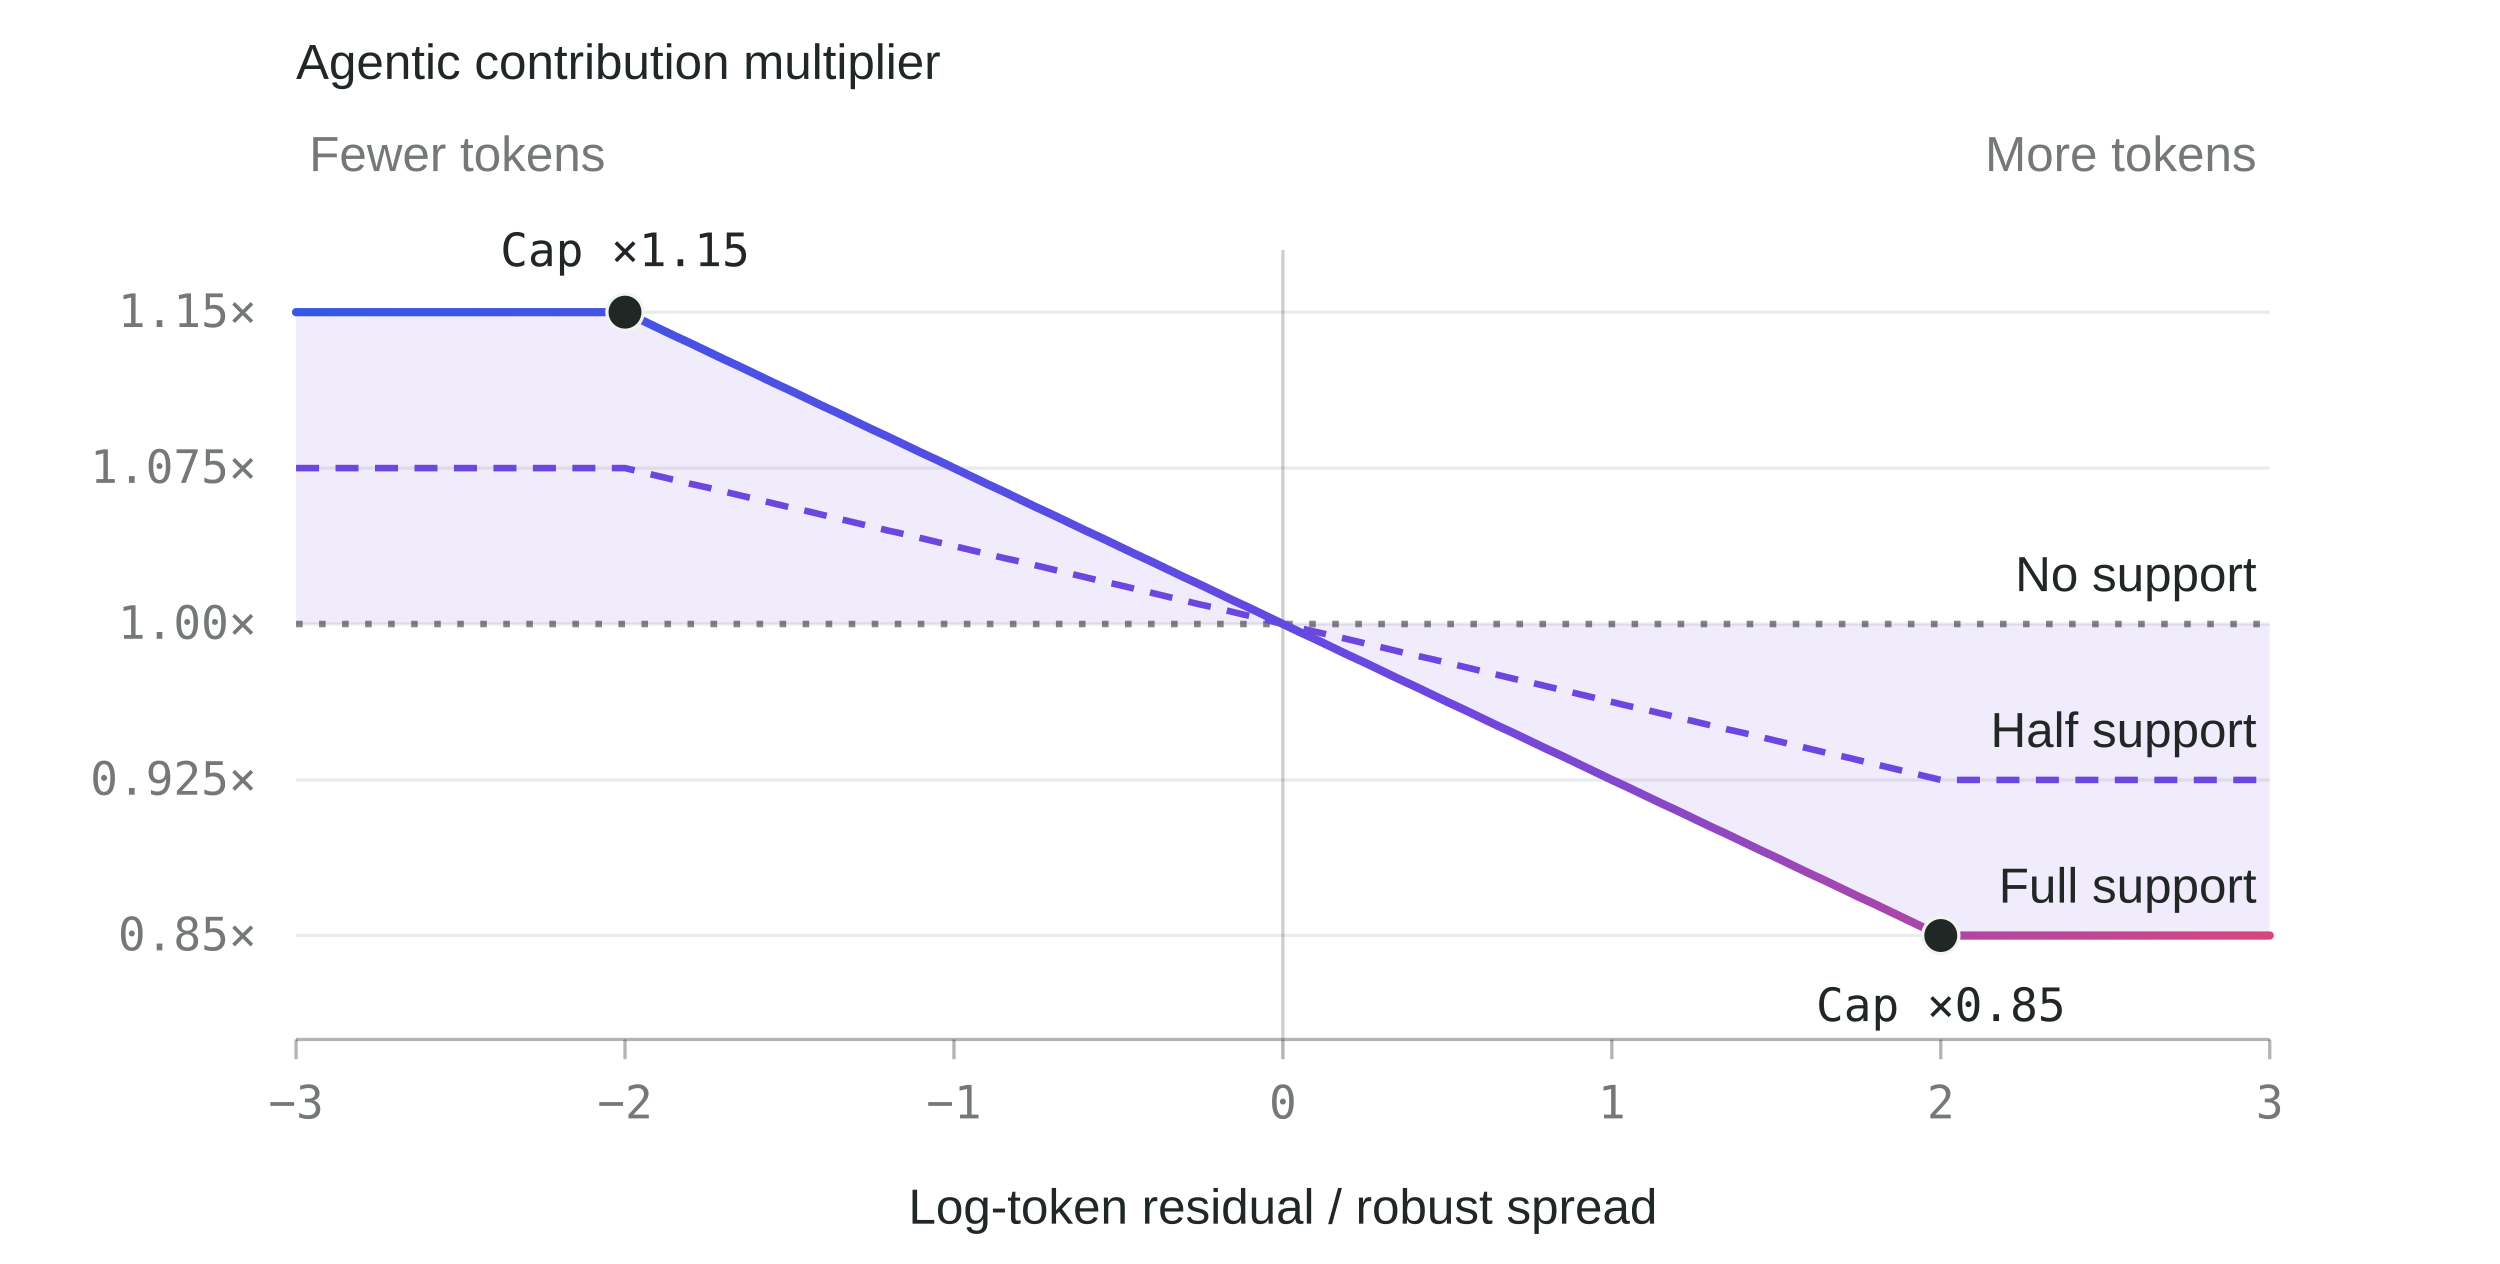
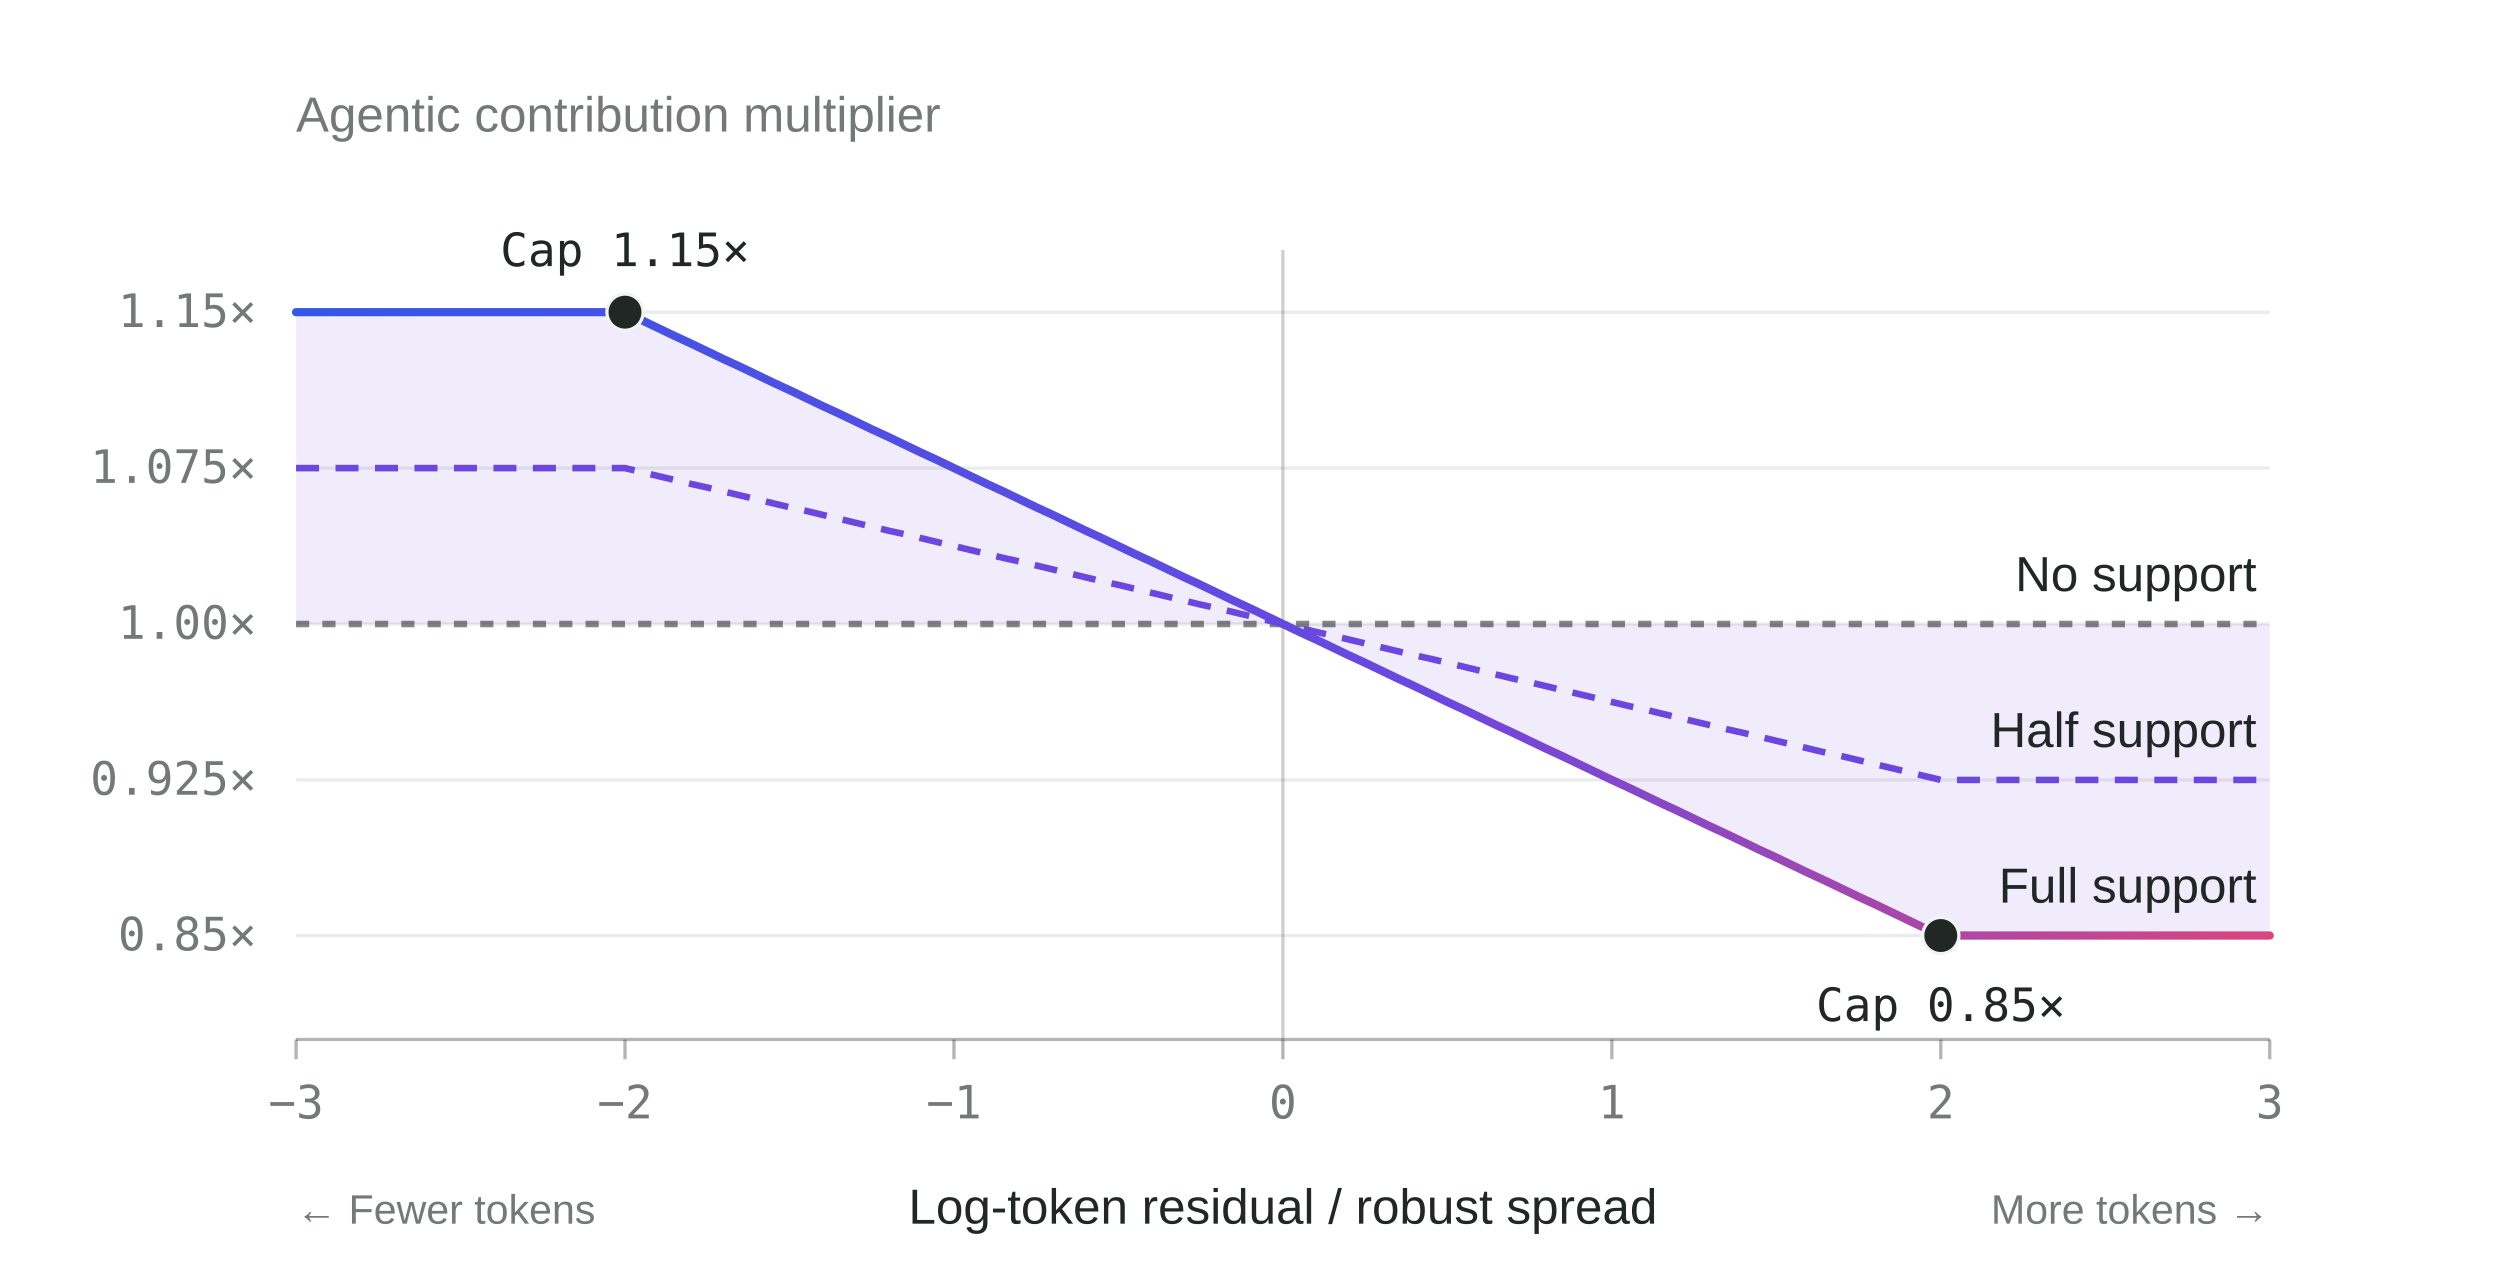
<svg xmlns="http://www.w3.org/2000/svg" viewBox="0 0 760 384" role="img" aria-labelledby="title desc">
  <style>
text{font-family:"Avenir Next","Segoe UI",Arial,sans-serif;font-size:15px;fill:#202724}
.num{font-family:"SFMono-Regular","SF Mono",Menlo,Consolas,monospace;font-size:14px}
.small{font-size:12.5px}.big{font-size:18px}.strong{font-weight:600}
.muted{fill-opacity:.62}.faint{opacity:.4}.half{opacity:.5}
.grid{fill:none;stroke:#202724;stroke-opacity:.09}
.guide{fill:none;stroke:#202724;stroke-opacity:.22}
.axis{fill:none;stroke:#202724;stroke-opacity:.34}
.ink{fill:#202724}.ink-line{fill:none;stroke:#202724}.ink-wash{fill:#202724;fill-opacity:.08}
.ring{stroke:#f2f4f2;stroke-width:2;paint-order:stroke}.gap{stroke:#f2f4f2;stroke-width:2}
.violet{fill:#6b47e0}.violet-line{fill:none;stroke:#6b47e0}.violet-wash{fill:#6b47e0;fill-opacity:.14}
.rose{fill:#c93f78}.rose-line{fill:none;stroke:#c93f78}.rose-wash{fill:#c93f78;fill-opacity:.14}
.amber{fill:#a8740c}.amber-line{fill:none;stroke:#a8740c}.amber-wash{fill:#a8740c;fill-opacity:.16}
.h0{stop-color:#3557e6}.h1{stop-color:#6b47e0}.h2{stop-color:#d9467f}
.land0{stop-color:#6b47e0;stop-opacity:.12}.land1{stop-color:#6b47e0;stop-opacity:.01}
.halo{opacity:0}
.m{font-size:1.12em}.mr,.mi,.mb{font-family:"KaTeX_Main","Latin Modern Roman","STIX Two Text","Cambria","Times New Roman",serif;font-style:normal;font-weight:400}.mb{font-weight:700}.mi{font-family:"KaTeX_Math","Latin Modern Math","STIX Two Text","Cambria Math","Times New Roman",serif;font-style:italic}
@media (prefers-color-scheme:dark){
text{fill:#f2f3ed}.muted{fill-opacity:.58}
.grid{stroke:#f2f3ed;stroke-opacity:.08}.guide{stroke:#f2f3ed;stroke-opacity:.2}.axis{stroke:#f2f3ed;stroke-opacity:.3}
.ink{fill:#f2f3ed}.ink-line{stroke:#f2f3ed}.ink-wash{fill:#f2f3ed;fill-opacity:.1}
.ring{stroke:#0b1016}.gap{stroke:#0b1016}
.violet{fill:#8f6bff}.violet-line{stroke:#8f6bff}.violet-wash{fill:#8f6bff;fill-opacity:.22}
.rose{fill:#e06296}.rose-line{stroke:#e06296}.rose-wash{fill:#e06296;fill-opacity:.2}
.amber{fill:#b98b24}.amber-line{stroke:#b98b24}.amber-wash{fill:#b98b24;fill-opacity:.22}
.h0{stop-color:#4a72ff}.h1{stop-color:#8f6bff}.h2{stop-color:#ff92bd}
.land0{stop-color:#6f8cff;stop-opacity:.16}.land1{stop-color:#6f8cff;stop-opacity:.02}
.halo{opacity:.55}
}
</style>
  <defs>
    <filter id="glow" x="-1" y="-1" width="3" height="3">
      <feGaussianBlur stdDeviation="3" />
    </filter>
    <marker id="tip-ink" viewBox="0 0 10 10" refX="8" refY="5" markerWidth="6" markerHeight="6" orient="auto-start-reverse">
      <path class="ink" d="M0 0L10 5L0 10Z" />
    </marker>
    <marker id="tip-violet" viewBox="0 0 10 10" refX="8" refY="5" markerWidth="6" markerHeight="6" orient="auto-start-reverse">
      <path class="violet" d="M0 0L10 5L0 10Z" />
    </marker>
    <marker id="tip-rose" viewBox="0 0 10 10" refX="8" refY="5" markerWidth="6" markerHeight="6" orient="auto-start-reverse">
      <path class="rose" d="M0 0L10 5L0 10Z" />
    </marker>
    <marker id="tip-amber" viewBox="0 0 10 10" refX="8" refY="5" markerWidth="6" markerHeight="6" orient="auto-start-reverse">
      <path class="amber" d="M0 0L10 5L0 10Z" />
    </marker>
    <linearGradient id="light" gradientUnits="userSpaceOnUse" x1="90" y1="0" x2="690" y2="0">
      <stop class="h0" offset="0" />
      <stop class="h1" offset=".58" />
      <stop class="h2" offset="1" />
    </linearGradient>
    <linearGradient id="land" gradientUnits="userSpaceOnUse" x1="0" y1="94.9" x2="0" y2="284.4">
      <stop class="land0" offset="0" />
      <stop class="land1" offset="1" />
    </linearGradient>
  </defs>
-   <text x="90" y="24">Agentic contribution multiplier</text>
-   <text class="muted" x="94" y="52">Fewer tokens</text>
-   <text class="muted" x="686" y="52" text-anchor="end">More tokens</text>
+   <text class="muted" x="90" y="40">Agentic contribution multiplier</text>
  <path class="grid" d="M90 284.4L690 284.4" />
  <text class="num muted" x="78" y="288.9" text-anchor="end">0.85×</text>
  <path class="grid" d="M90 237.1L690 237.1" />
  <text class="num muted" x="78" y="241.6" text-anchor="end">0.925×</text>
  <path class="grid" d="M90 189.7L690 189.7" />
  <text class="num muted" x="78" y="194.2" text-anchor="end">1.00×</text>
  <path class="grid" d="M90 142.3L690 142.3" />
  <text class="num muted" x="78" y="146.8" text-anchor="end">1.075×</text>
  <path class="grid" d="M90 94.9L690 94.9" />
  <text class="num muted" x="78" y="99.4" text-anchor="end">1.15×</text>
  <path class="axis" d="M90 316L690 316" />
  <path class="violet-wash" d="M90 94.9L95 94.9L100 94.9L105 94.9L110 94.9L115 94.9L120 94.9L125 94.9L130 94.9L135 94.9L140 94.9L145 94.9L150 94.9L155 94.9L160 94.9L165 94.9L170 94.9L175 94.9L180 94.9L185 94.9L190 94.9L195 97.3L200 99.7L205 102.1L210 104.4L215 106.8L220 109.2L225 111.5L230 113.9L235 116.3L240 118.6L245 121L250 123.4L255 125.7L260 128.1L265 130.5L270 132.8L275 135.2L280 137.6L285 139.9L290 142.3L295 144.7L300 147.1L305 149.4L310 151.8L315 154.2L320 156.5L325 158.9L330 161.3L335 163.6L340 166L345 168.4L350 170.7L355 173.1L360 175.5L365 177.8L370 180.2L375 182.6L380 184.9L385 187.3L390 189.7L90 189.7Z" opacity=".7" />
  <path class="violet-wash" d="M390 189.7L395 192.1L400 194.4L405 196.8L410 199.2L415 201.5L420 203.9L425 206.3L430 208.6L435 211L440 213.4L445 215.7L450 218.1L455 220.5L460 222.8L465 225.2L470 227.6L475 229.9L480 232.3L485 234.7L490 237.1L495 239.4L500 241.8L505 244.2L510 246.5L515 248.9L520 251.3L525 253.6L530 256L535 258.4L540 260.7L545 263.1L550 265.5L555 267.8L560 270.2L565 272.6L570 274.9L575 277.3L580 279.7L585 282.1L590 284.4L595 284.4L600 284.4L605 284.4L610 284.4L615 284.4L620 284.4L625 284.4L630 284.4L635 284.4L640 284.4L645 284.4L650 284.4L655 284.4L660 284.4L665 284.4L670 284.4L675 284.4L680 284.4L685 284.4L690 284.4L690 189.7L390 189.7Z" opacity=".7" />
  <path class="guide" d="M390 76L390 316" />
-   <path class="ink-line" d="M90 189.7L690 189.7" stroke-width="2" stroke-dasharray="2 5" stroke-opacity=".55" />
+   <path class="ink-line" d="M90 189.7L690 189.7" stroke-width="2" stroke-dasharray="4 4" stroke-opacity=".55" />
  <path class="violet-line" d="M90 142.3L95 142.3L100 142.3L105 142.3L110 142.3L115 142.3L120 142.3L125 142.3L130 142.3L135 142.3L140 142.3L145 142.3L150 142.3L155 142.3L160 142.3L165 142.3L170 142.3L175 142.3L180 142.3L185 142.3L190 142.3L195 143.5L200 144.7L205 145.9L210 147.1L215 148.2L220 149.4L225 150.6L230 151.8L235 153L240 154.2L245 155.3L250 156.5L255 157.7L260 158.9L265 160.1L270 161.3L275 162.4L280 163.6L285 164.8L290 166L295 167.2L300 168.4L305 169.6L310 170.7L315 171.9L320 173.1L325 174.3L330 175.5L335 176.7L340 177.8L345 179L350 180.2L355 181.4L360 182.6L365 183.8L370 184.9L375 186.1L380 187.3L385 188.5L390 189.7L395 190.9L400 192.1L405 193.2L410 194.4L415 195.6L420 196.8L425 198L430 199.2L435 200.3L440 201.5L445 202.7L450 203.9L455 205.1L460 206.3L465 207.4L470 208.6L475 209.8L480 211L485 212.2L490 213.4L495 214.6L500 215.7L505 216.9L510 218.1L515 219.3L520 220.5L525 221.7L530 222.8L535 224L540 225.2L545 226.4L550 227.6L555 228.8L560 229.9L565 231.1L570 232.3L575 233.5L580 234.7L585 235.9L590 237.1L595 237.1L600 237.1L605 237.1L610 237.1L615 237.1L620 237.1L625 237.1L630 237.1L635 237.1L640 237.1L645 237.1L650 237.1L655 237.1L660 237.1L665 237.1L670 237.1L675 237.1L680 237.1L685 237.1L690 237.1" stroke-width="2" stroke-dasharray="7 5" />
  <path d="M90 94.9L95 94.9L100 94.9L105 94.9L110 94.9L115 94.9L120 94.9L125 94.9L130 94.9L135 94.9L140 94.9L145 94.9L150 94.9L155 94.9L160 94.9L165 94.9L170 94.9L175 94.9L180 94.9L185 94.9L190 94.9L195 97.3L200 99.7L205 102.1L210 104.4L215 106.8L220 109.2L225 111.5L230 113.9L235 116.3L240 118.6L245 121L250 123.4L255 125.7L260 128.1L265 130.5L270 132.8L275 135.2L280 137.6L285 139.9L290 142.3L295 144.7L300 147.1L305 149.4L310 151.8L315 154.2L320 156.5L325 158.9L330 161.3L335 163.6L340 166L345 168.4L350 170.7L355 173.1L360 175.5L365 177.8L370 180.2L375 182.6L380 184.9L385 187.3L390 189.7L395 192.1L400 194.4L405 196.8L410 199.2L415 201.5L420 203.9L425 206.3L430 208.6L435 211L440 213.4L445 215.7L450 218.1L455 220.5L460 222.8L465 225.2L470 227.6L475 229.9L480 232.3L485 234.7L490 237.1L495 239.4L500 241.8L505 244.2L510 246.5L515 248.9L520 251.3L525 253.6L530 256L535 258.4L540 260.7L545 263.1L550 265.5L555 267.8L560 270.2L565 272.6L570 274.9L575 277.3L580 279.7L585 282.1L590 284.4L595 284.4L600 284.4L605 284.4L610 284.4L615 284.4L620 284.4L625 284.4L630 284.4L635 284.4L640 284.4L645 284.4L650 284.4L655 284.4L660 284.4L665 284.4L670 284.4L675 284.4L680 284.4L685 284.4L690 284.4" fill="none" stroke="url(#light)" stroke-width="2.5" stroke-linecap="round" stroke-linejoin="round" />
  <g>
    <circle class="ink halo" cx="190" cy="94.9" r="7" filter="url(#glow)" />
    <circle class="ink ring" cx="190" cy="94.9" r="5" />
  </g>
  <g>
    <circle class="ink halo" cx="590" cy="284.4" r="7" filter="url(#glow)" />
    <circle class="ink ring" cx="590" cy="284.4" r="5" />
  </g>
-   <text class="num" x="190" y="80.9" text-anchor="middle">Cap ×1.15</text>
-   <text class="num" x="590" y="310.4" text-anchor="middle">Cap ×0.85</text>
+   <text class="num" x="190" y="80.9" text-anchor="middle">Cap 1.15×</text>
+   <text class="num" x="590" y="310.4" text-anchor="middle">Cap 0.85×</text>
  <text x="686" y="179.7" text-anchor="end">No support</text>
  <text x="686" y="227.1" text-anchor="end">Half support</text>
  <text x="686" y="274.4" text-anchor="end">Full support</text>
  <path class="axis" d="M90 316L90 322" />
  <text class="num muted" x="90" y="340" text-anchor="middle">−3</text>
  <path class="axis" d="M190 316L190 322" />
  <text class="num muted" x="190" y="340" text-anchor="middle">−2</text>
  <path class="axis" d="M290 316L290 322" />
  <text class="num muted" x="290" y="340" text-anchor="middle">−1</text>
  <path class="axis" d="M390 316L390 322" />
  <text class="num muted" x="390" y="340" text-anchor="middle">0</text>
  <path class="axis" d="M490 316L490 322" />
  <text class="num muted" x="490" y="340" text-anchor="middle">1</text>
  <path class="axis" d="M590 316L590 322" />
  <text class="num muted" x="590" y="340" text-anchor="middle">2</text>
  <path class="axis" d="M690 316L690 322" />
  <text class="num muted" x="690" y="340" text-anchor="middle">3</text>
+   <text class="small muted" x="90" y="372">← Fewer tokens</text>
  <text x="390" y="372" text-anchor="middle">Log-token residual / robust spread</text>
+   <text class="small muted" x="690" y="372" text-anchor="end">More tokens →</text>
</svg>
